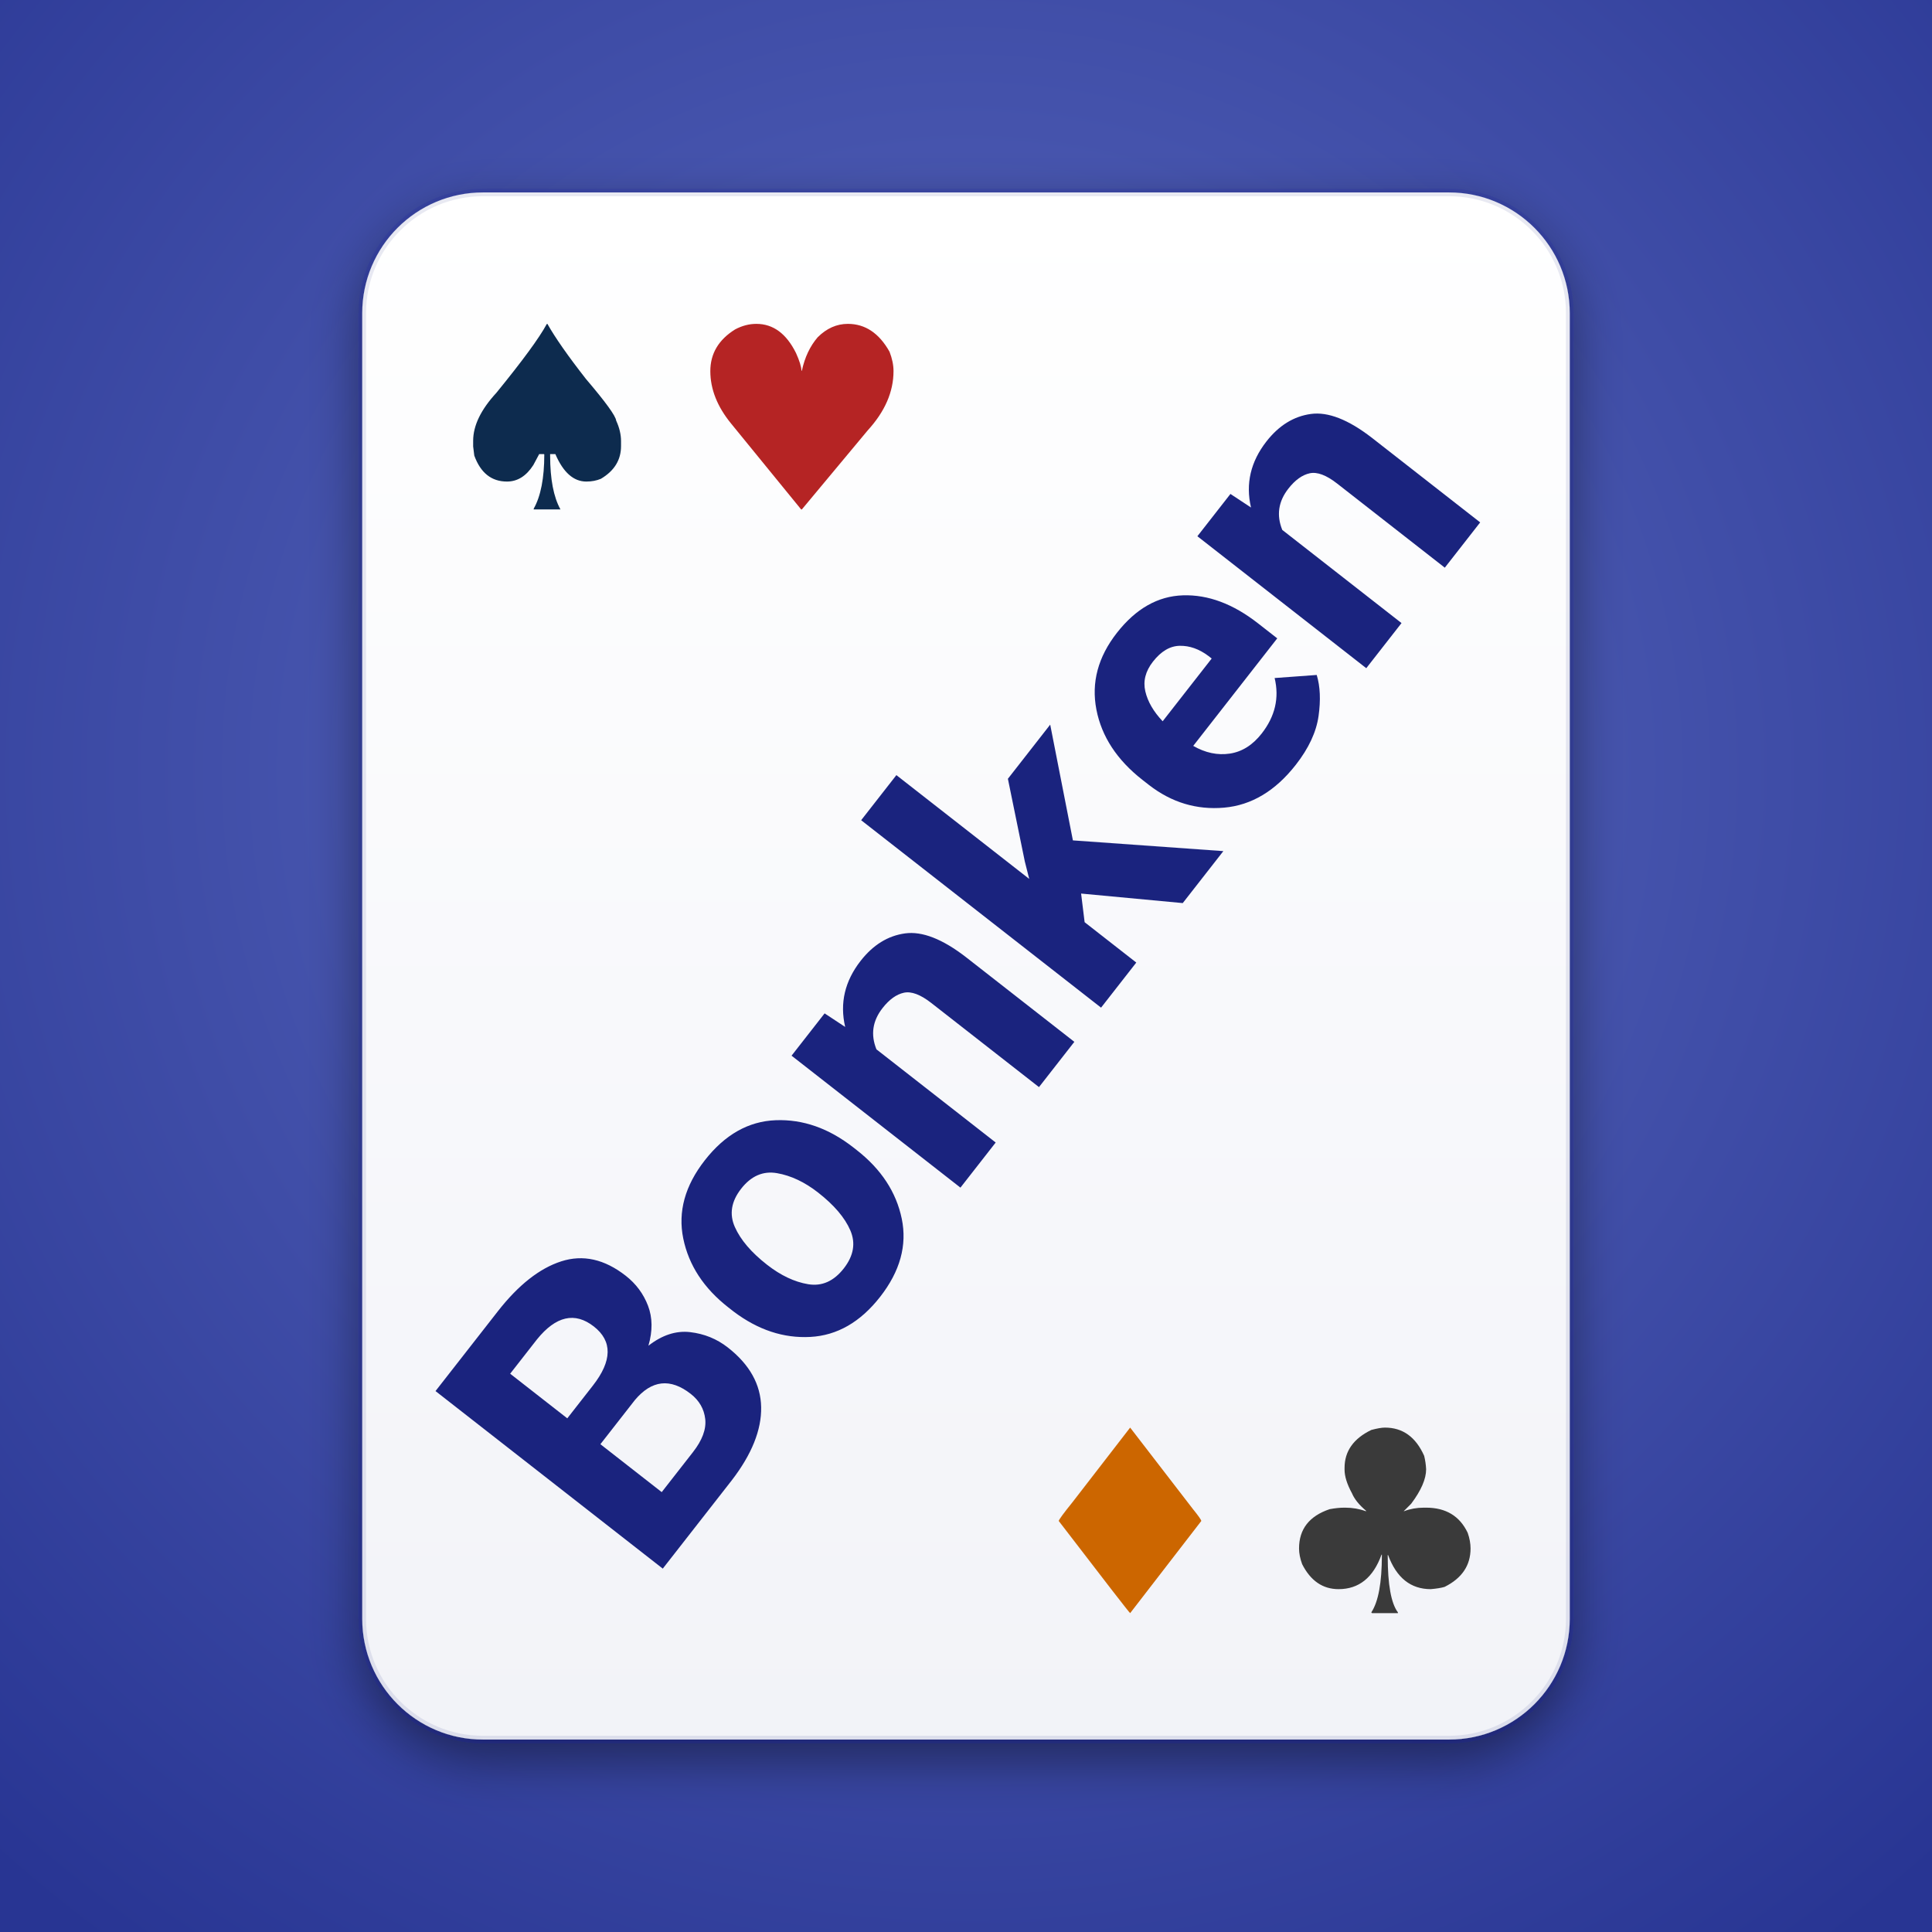
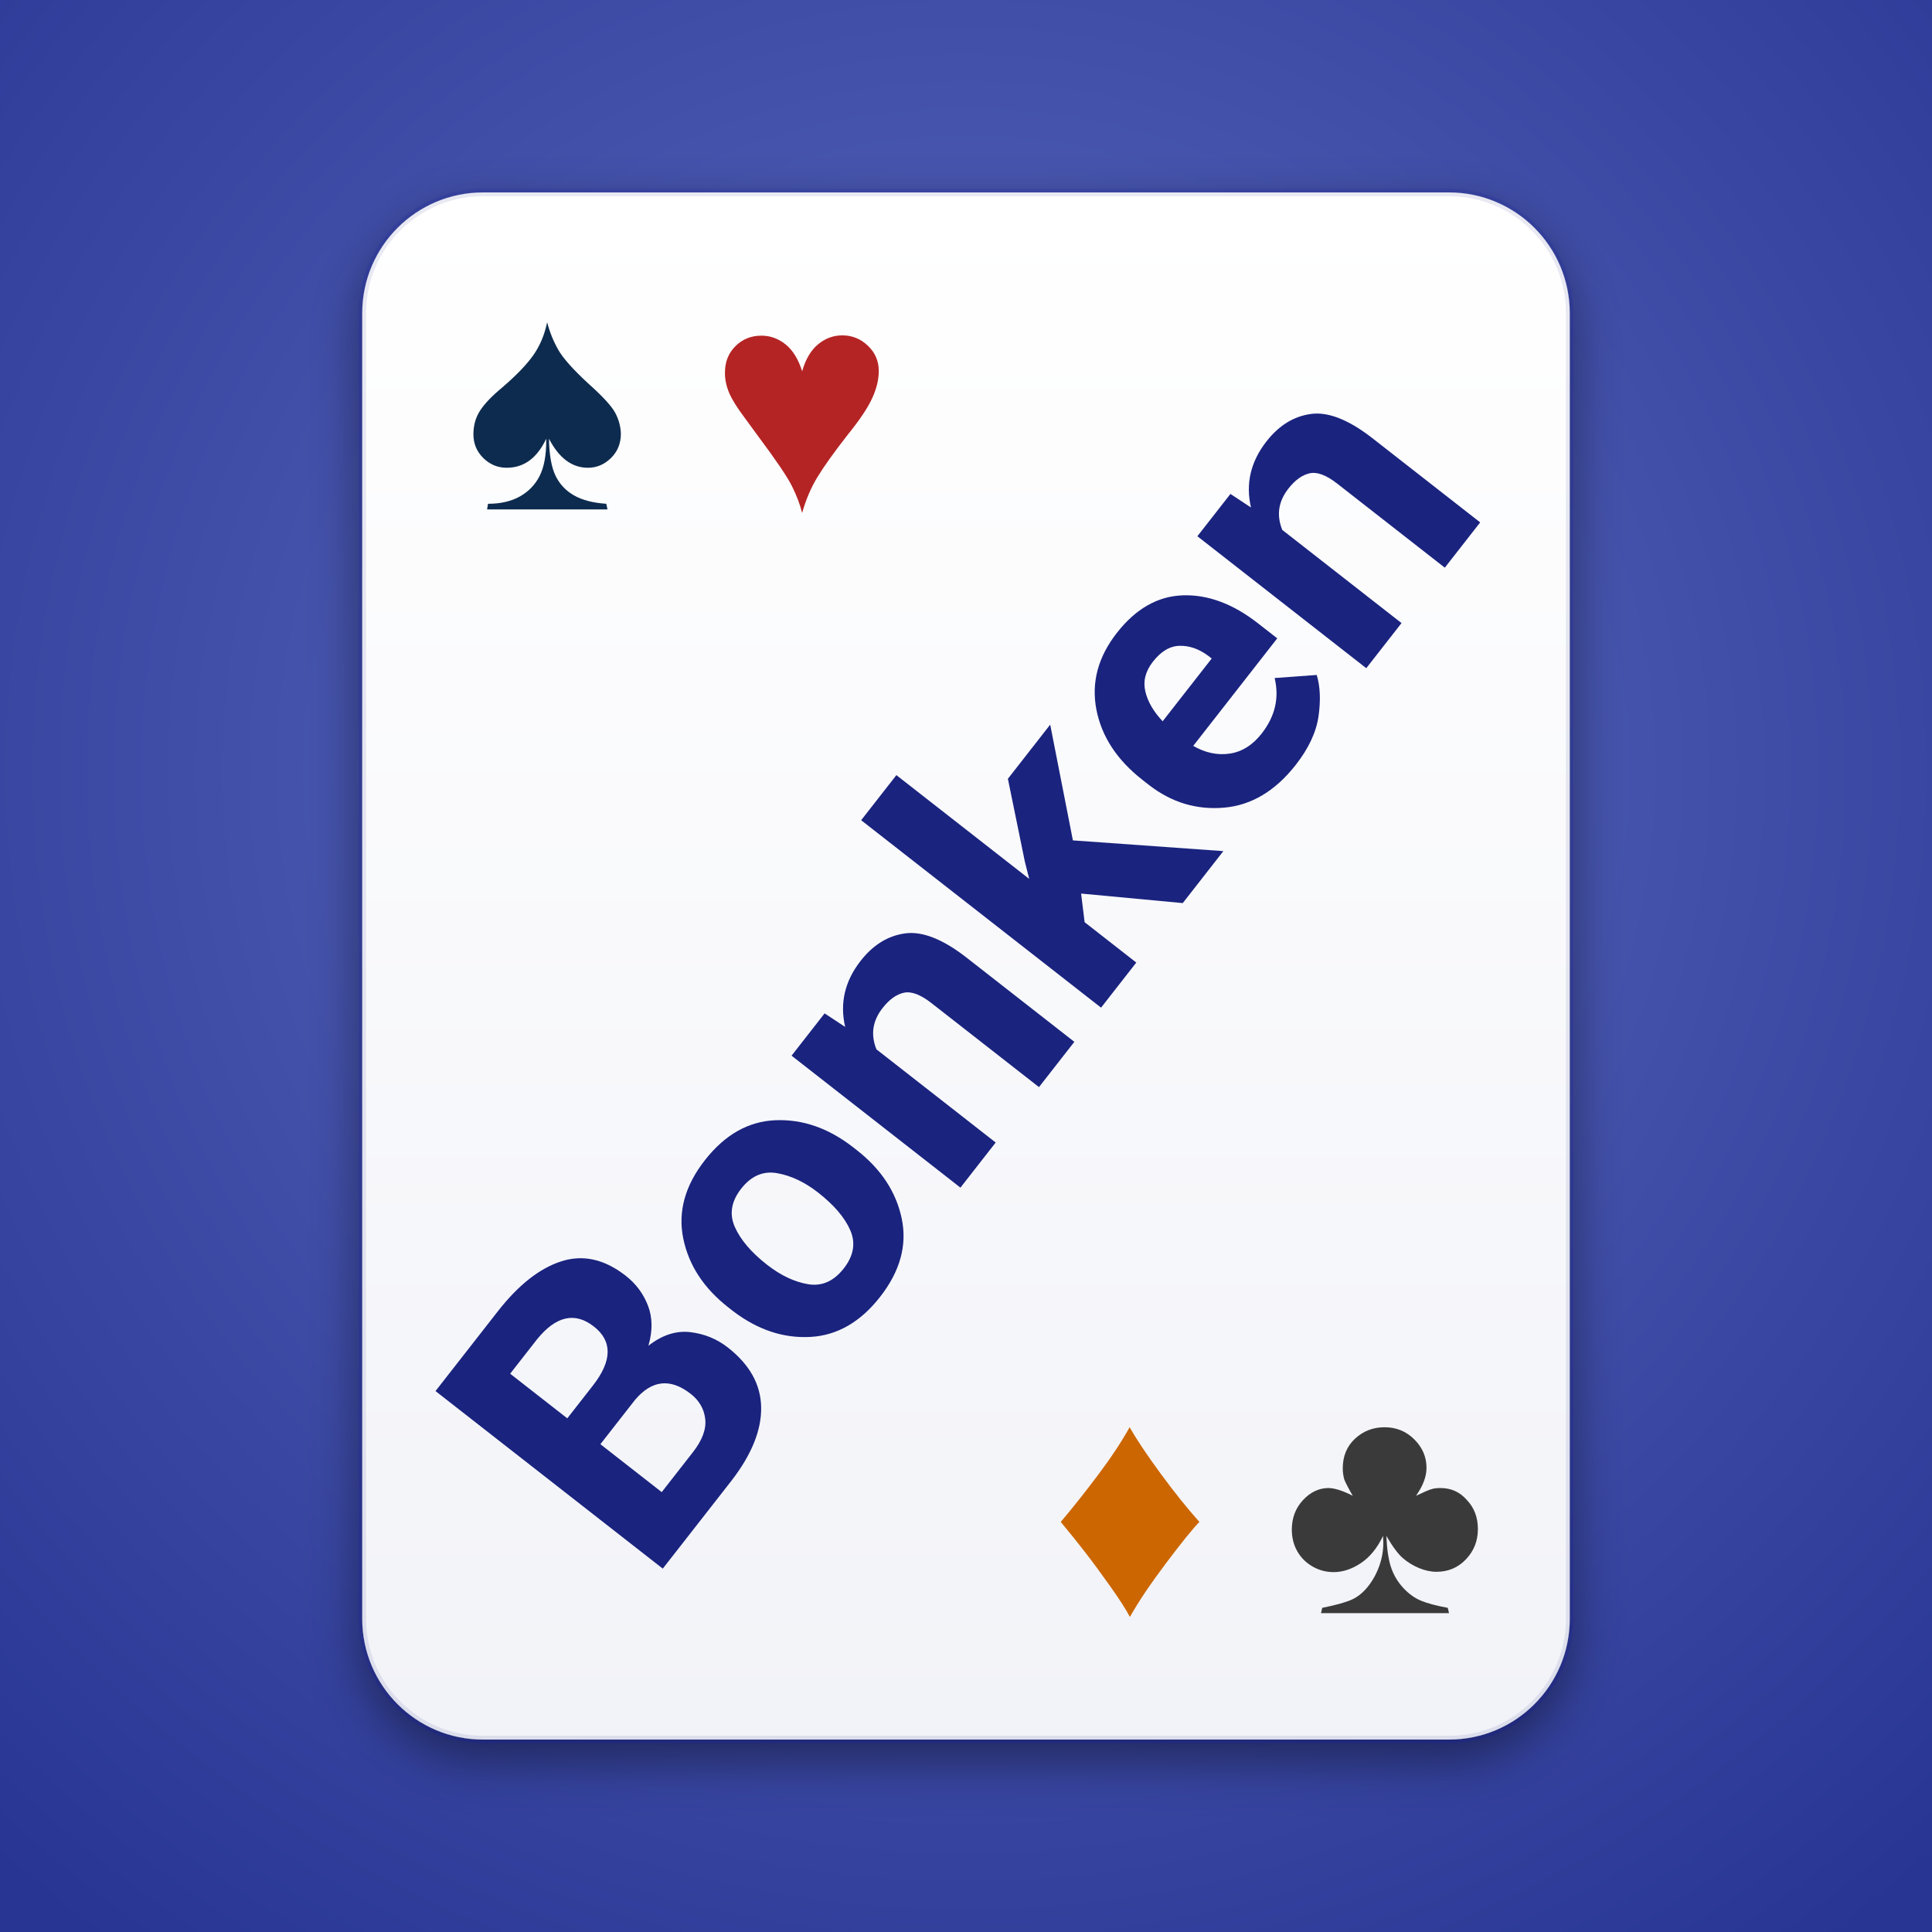
<svg xmlns="http://www.w3.org/2000/svg" viewBox="0 0 1024 1024">
  <defs>
    <radialGradient id="bg" cx="50%" cy="40%" r="75%">
      <stop offset="0%" stop-color="#5C6BC0" />
      <stop offset="100%" stop-color="#283593" />
    </radialGradient>
    <linearGradient id="card" x1="0" y1="0" x2="0" y2="1">
      <stop offset="0%" stop-color="#FFFFFF" />
      <stop offset="100%" stop-color="#F2F3F8" />
    </linearGradient>
    <filter id="cardShadow" x="-20%" y="-20%" width="140%" height="140%">
      <feGaussianBlur in="SourceAlpha" stdDeviation="14" />
      <feOffset dx="0" dy="10" />
      <feComponentTransfer>
        <feFuncA type="linear" slope="0.45" />
      </feComponentTransfer>
      <feMerge>
        <feMergeNode />
        <feMergeNode in="SourceGraphic" />
      </feMerge>
    </filter>
  </defs>
  <rect x="0" y="0" width="1024" height="1024" fill="url(#bg)" />
  <g filter="url(#cardShadow)">
    <rect x="192" y="102" width="640" height="820" rx="64" ry="64" fill="url(#card)" />
    <rect x="192" y="102" width="640" height="820" rx="64" ry="64" fill="none" stroke="#1A237E" stroke-opacity="0.10" stroke-width="4" />
  </g>
-   <g font-family="DejaVu Sans" text-anchor="middle" font-size="135">
+   <g font-family="Arimo" text-anchor="middle" font-size="165">
    <text x="290" y="270" fill="#0D2B4E">♠</text>
    <text x="425" y="270" fill="#B52424">♥</text>
  </g>
-   <g font-family="DejaVu Sans" text-anchor="middle" font-size="135">
+   <g font-family="Arimo" text-anchor="middle" font-size="165">
    <text x="599" y="855" fill="#CC6600">♦</text>
    <text x="734" y="855" fill="#3A3A3A">♣</text>
  </g>
  <g transform="rotate(-52 512 512)" font-family="Roboto" font-weight="700" font-size="215" text-anchor="middle">
    <text x="512" y="582">
      <tspan fill="#1A237E">Bonken</tspan>
    </text>
  </g>
</svg>
